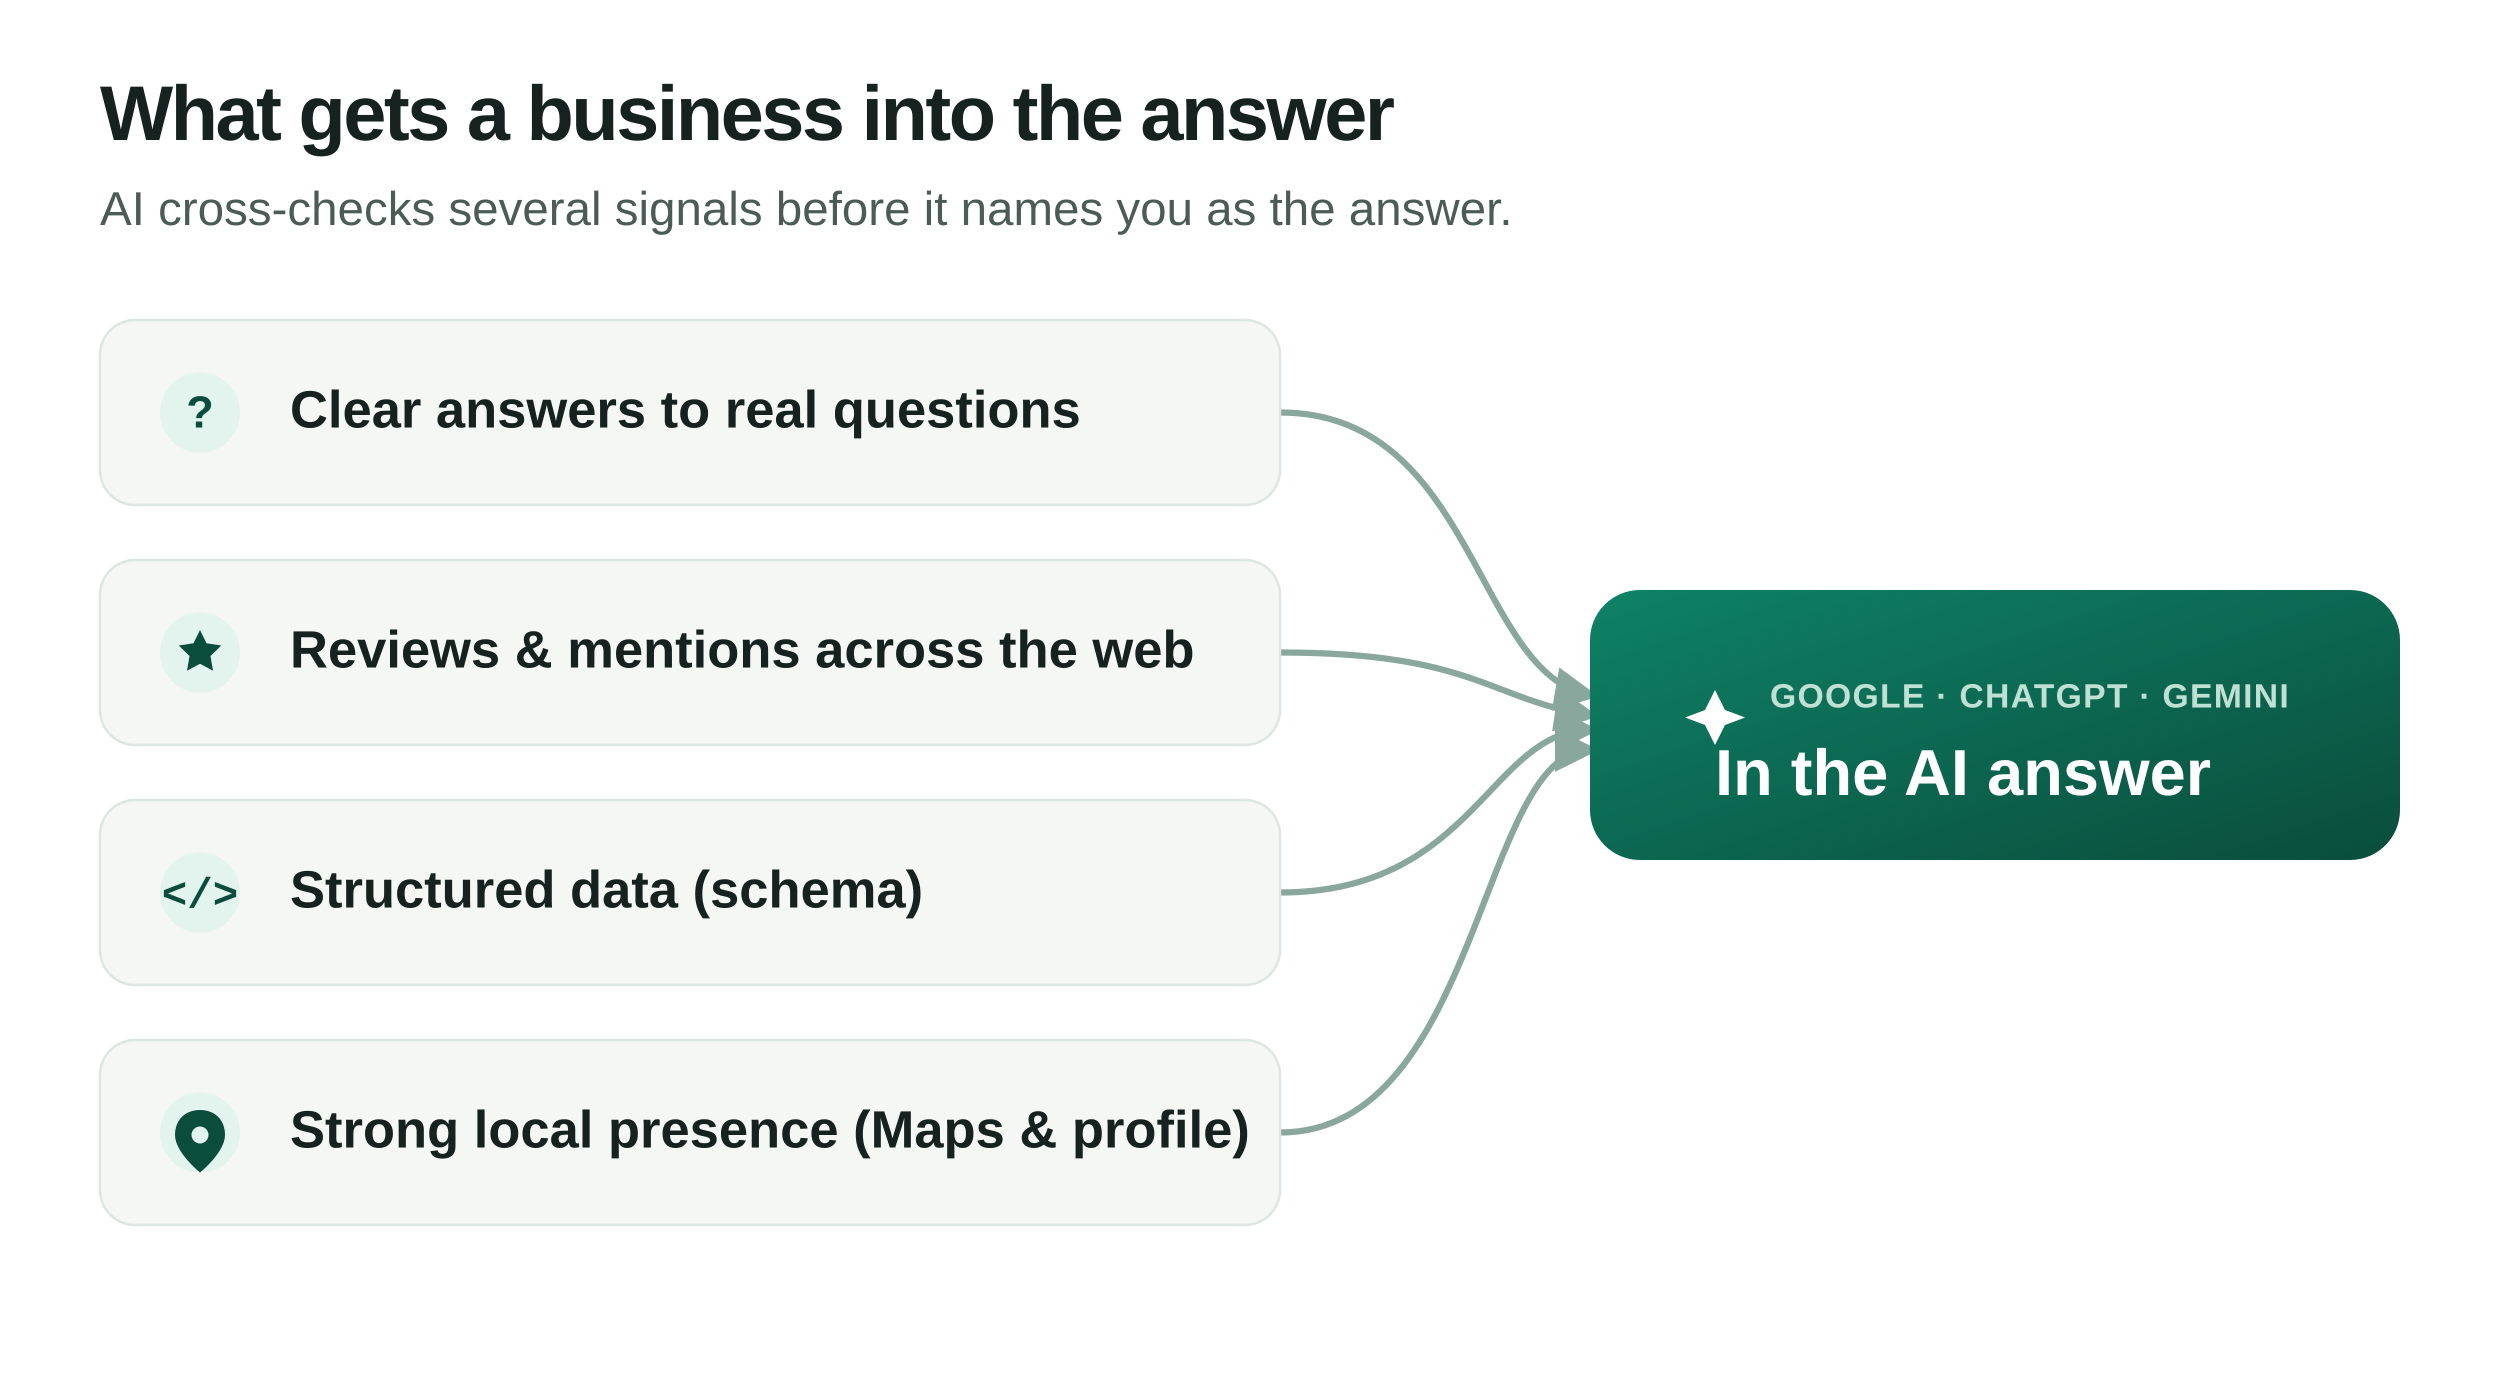
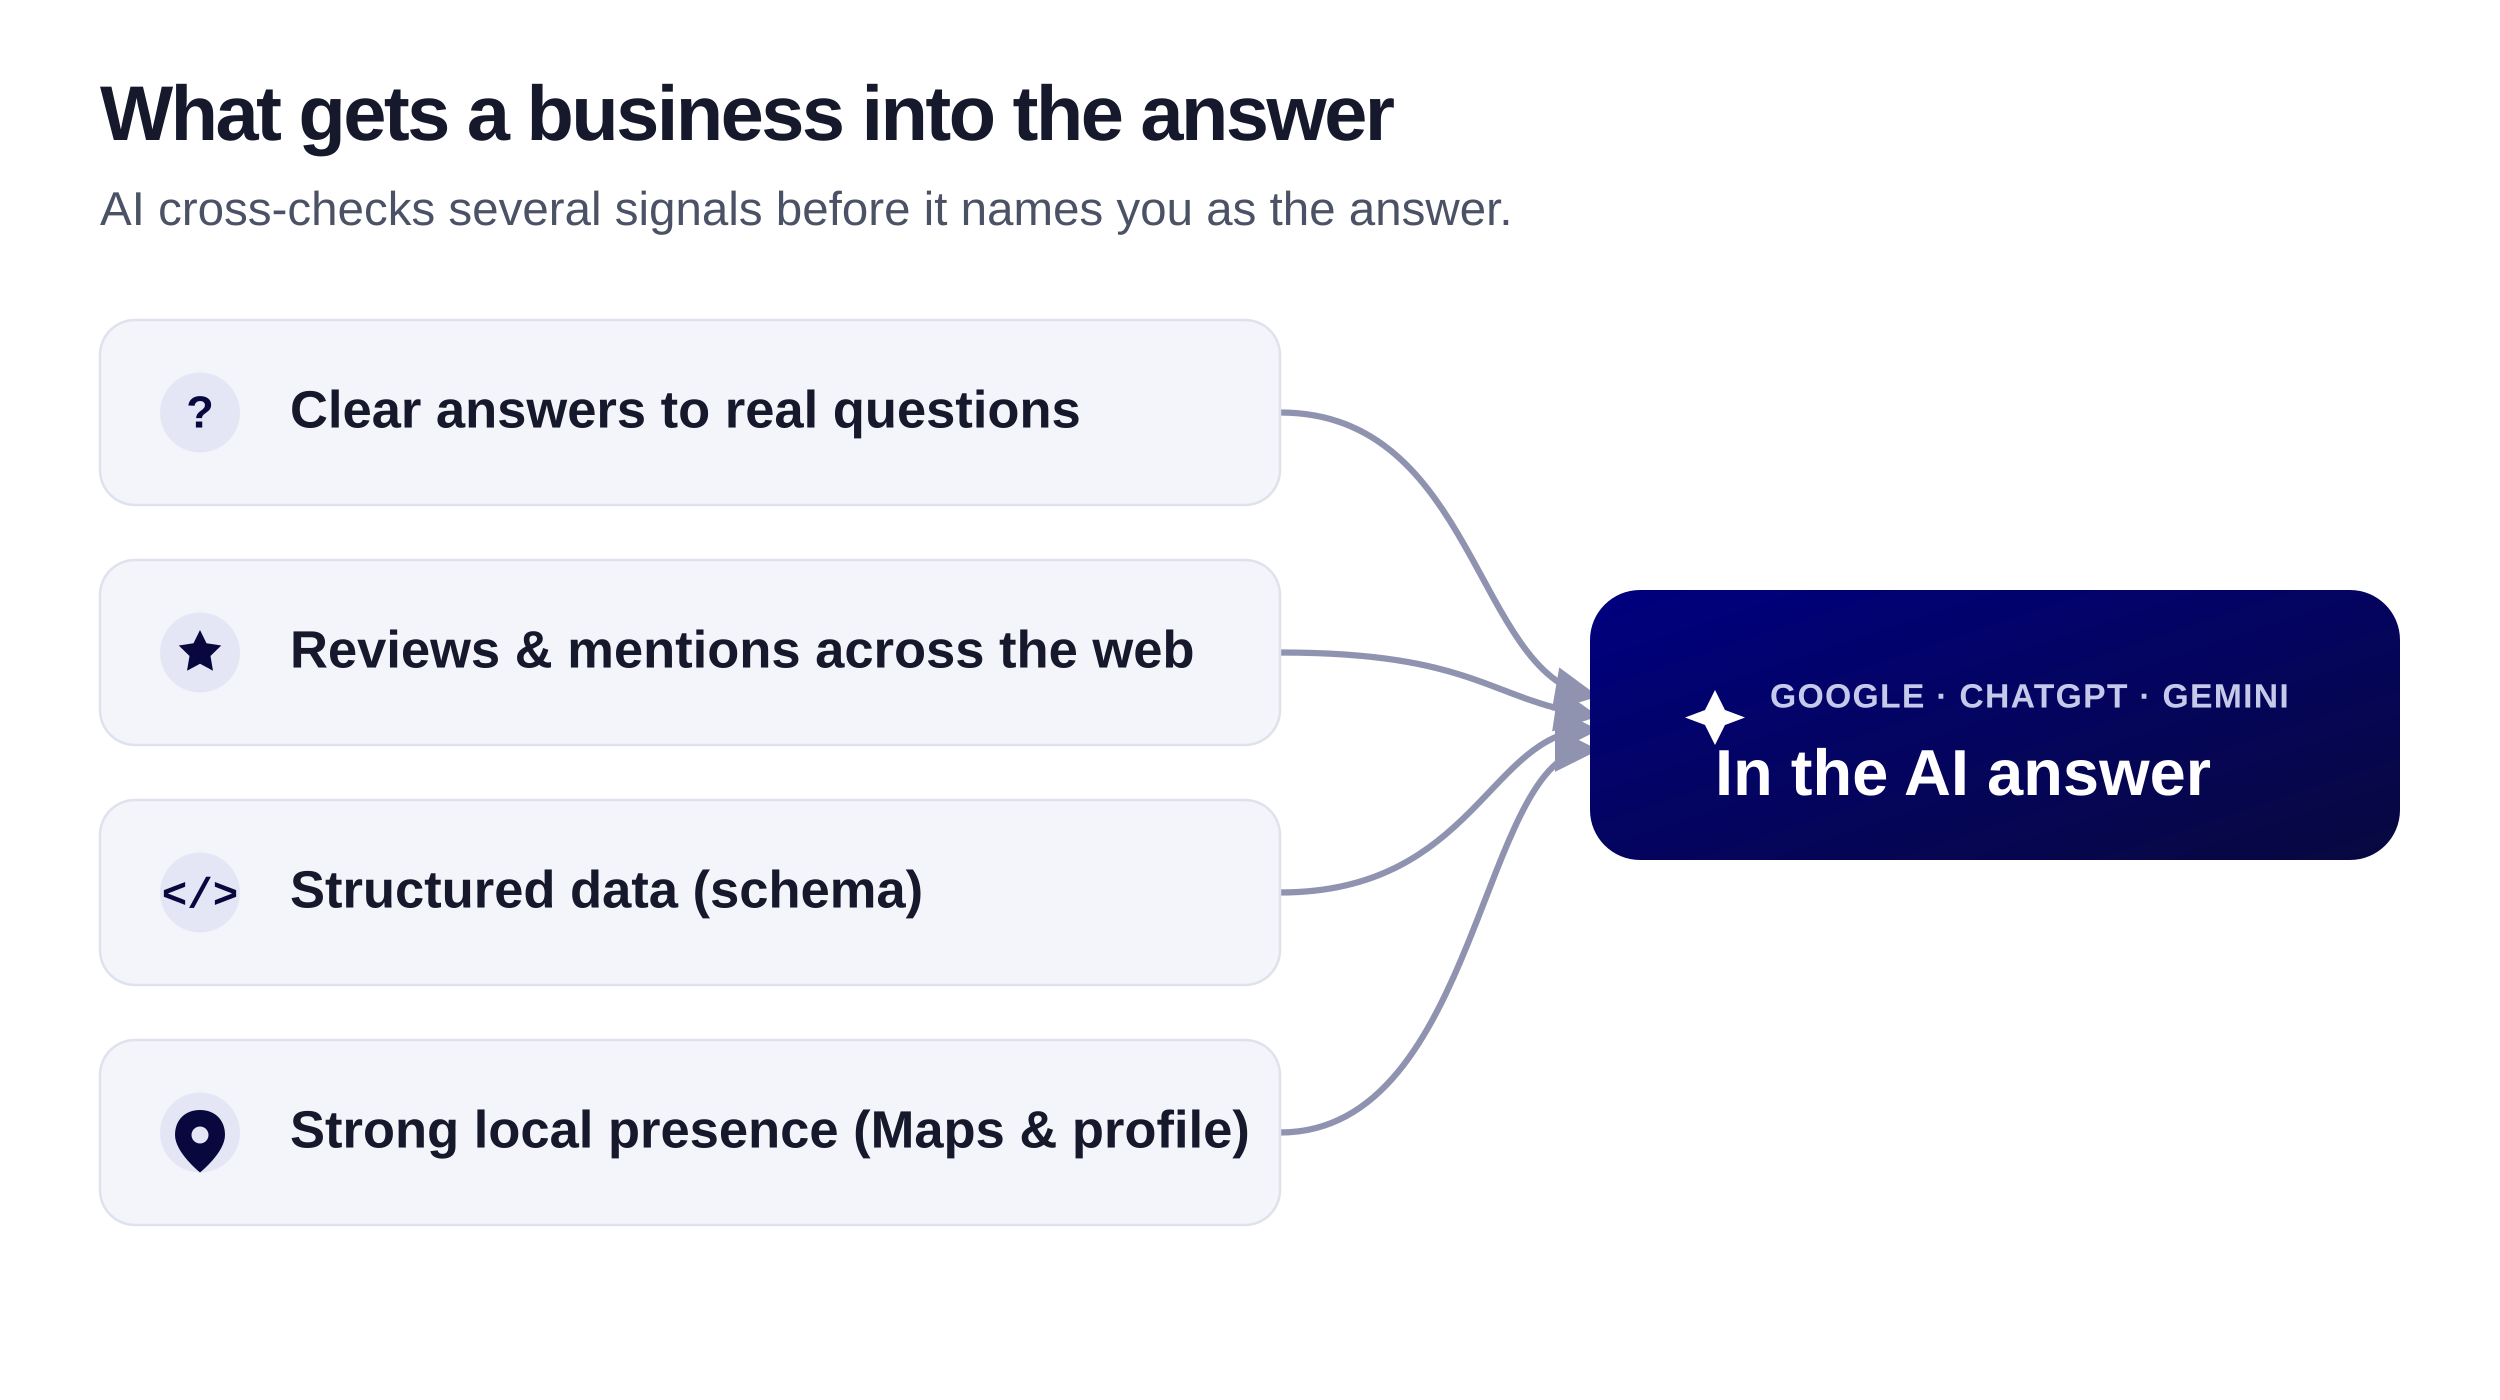
<svg xmlns="http://www.w3.org/2000/svg" viewBox="0 0 1000 560" font-family="Arial, Helvetica, sans-serif">
  <defs>
    <linearGradient id="node" x1="0" y1="0" x2="1" y2="1">
-       <stop offset="0" stop-color="#0e8266" />
-       <stop offset="1" stop-color="#0a4d3c" />
+       <stop offset="0" stop-color="#000080" />
+       <stop offset="1" stop-color="#08083f" />
    </linearGradient>
    <marker id="ah" viewBox="0 0 10 10" refX="8" refY="5" markerWidth="7" markerHeight="7" orient="auto-start-reverse">
-       <path d="M0 0 L10 5 L0 10 z" fill="#8aa79d" />
+       <path d="M0 0 L10 5 L0 10 z" fill="#8f93b0" />
    </marker>
  </defs>
  <rect width="1000" height="560" fill="#ffffff" />
-   <text x="40" y="56" font-size="31" font-weight="800" fill="#16221f" letter-spacing="-1">What gets a business into the answer</text>
-   <text x="40" y="90" font-size="19" fill="#4b5c56">AI cross-checks several signals before it names you as the answer.</text>
-   <path d="M512 165 C 590 165, 590 270, 636 278" fill="none" stroke="#8aa79d" stroke-width="2.5" marker-end="url(#ah)" />
-   <path d="M512 261 C 590 261, 596 280, 636 286" fill="none" stroke="#8aa79d" stroke-width="2.5" marker-end="url(#ah)" />
-   <path d="M512 357 C 590 357, 596 292, 636 292" fill="none" stroke="#8aa79d" stroke-width="2.5" marker-end="url(#ah)" />
-   <path d="M512 453 C 592 453, 592 300, 636 300" fill="none" stroke="#8aa79d" stroke-width="2.5" marker-end="url(#ah)" />
+   <text x="40" y="56" font-size="31" font-weight="800" fill="#16182b" letter-spacing="-1">What gets a business into the answer</text>
+   <text x="40" y="90" font-size="19" fill="#4b5266">AI cross-checks several signals before it names you as the answer.</text>
+   <path d="M512 165 C 590 165, 590 270, 636 278" fill="none" stroke="#8f93b0" stroke-width="2.5" marker-end="url(#ah)" />
+   <path d="M512 261 C 590 261, 596 280, 636 286" fill="none" stroke="#8f93b0" stroke-width="2.5" marker-end="url(#ah)" />
+   <path d="M512 357 C 590 357, 596 292, 636 292" fill="none" stroke="#8f93b0" stroke-width="2.5" marker-end="url(#ah)" />
+   <path d="M512 453 C 592 453, 592 300, 636 300" fill="none" stroke="#8f93b0" stroke-width="2.5" marker-end="url(#ah)" />
  <g>
-     <rect x="40" y="128" width="472" height="74" rx="14" fill="#f4f7f4" stroke="#dde6e1" />
-     <circle cx="80" cy="165" r="16" fill="#e3f3ed" />
-     <text x="80" y="171" font-size="18" font-weight="800" fill="#0a4d3c" text-anchor="middle">?</text>
-     <text x="116" y="171" font-size="21" font-weight="700" fill="#16221f">Clear answers to real questions</text>
+     <rect x="40" y="128" width="472" height="74" rx="14" fill="#f4f5fa" stroke="#dfe1ec" />
+     <circle cx="80" cy="165" r="16" fill="#e5e6f5" />
+     <text x="80" y="171" font-size="18" font-weight="800" fill="#08083f" text-anchor="middle">?</text>
+     <text x="116" y="171" font-size="21" font-weight="700" fill="#16182b">Clear answers to real questions</text>
  </g>
  <g>
-     <rect x="40" y="224" width="472" height="74" rx="14" fill="#f4f7f4" stroke="#dde6e1" />
-     <circle cx="80" cy="261" r="16" fill="#e3f3ed" />
-     <path d="M80 252 l2.6 5.3 5.9 0.9 -4.3 4.2 1 5.9 -5.2 -2.8 -5.2 2.8 1 -5.9 -4.3 -4.2 5.9 -0.9 z" fill="#0a4d3c" />
-     <text x="116" y="267" font-size="21" font-weight="700" fill="#16221f">Reviews &amp; mentions across the web</text>
+     <rect x="40" y="224" width="472" height="74" rx="14" fill="#f4f5fa" stroke="#dfe1ec" />
+     <circle cx="80" cy="261" r="16" fill="#e5e6f5" />
+     <path d="M80 252 l2.6 5.3 5.9 0.9 -4.3 4.2 1 5.9 -5.2 -2.8 -5.2 2.8 1 -5.9 -4.3 -4.2 5.9 -0.9 z" fill="#08083f" />
+     <text x="116" y="267" font-size="21" font-weight="700" fill="#16182b">Reviews &amp; mentions across the web</text>
  </g>
  <g>
-     <rect x="40" y="320" width="472" height="74" rx="14" fill="#f4f7f4" stroke="#dde6e1" />
-     <circle cx="80" cy="357" r="16" fill="#e3f3ed" />
-     <text x="80" y="363" font-size="17" font-weight="800" fill="#0a4d3c" text-anchor="middle" font-family="Courier New, monospace">&lt;/&gt;</text>
-     <text x="116" y="363" font-size="21" font-weight="700" fill="#16221f">Structured data (schema)</text>
+     <rect x="40" y="320" width="472" height="74" rx="14" fill="#f4f5fa" stroke="#dfe1ec" />
+     <circle cx="80" cy="357" r="16" fill="#e5e6f5" />
+     <text x="80" y="363" font-size="17" font-weight="800" fill="#08083f" text-anchor="middle" font-family="Courier New, monospace">&lt;/&gt;</text>
+     <text x="116" y="363" font-size="21" font-weight="700" fill="#16182b">Structured data (schema)</text>
  </g>
  <g>
-     <rect x="40" y="416" width="472" height="74" rx="14" fill="#f4f7f4" stroke="#dde6e1" />
-     <circle cx="80" cy="453" r="16" fill="#e3f3ed" />
-     <path d="M80 444 c-6 0 -10 4 -10 10 c0 7 10 15 10 15 c0 0 10 -8 10 -15 c0 -6 -4 -10 -10 -10 z" fill="#0a4d3c" />
-     <circle cx="80" cy="454" r="3.4" fill="#e3f3ed" />
-     <text x="116" y="459" font-size="21" font-weight="700" fill="#16221f">Strong local presence (Maps &amp; profile)</text>
+     <rect x="40" y="416" width="472" height="74" rx="14" fill="#f4f5fa" stroke="#dfe1ec" />
+     <circle cx="80" cy="453" r="16" fill="#e5e6f5" />
+     <path d="M80 444 c-6 0 -10 4 -10 10 c0 7 10 15 10 15 c0 0 10 -8 10 -15 c0 -6 -4 -10 -10 -10 z" fill="#08083f" />
+     <circle cx="80" cy="454" r="3.4" fill="#e5e6f5" />
+     <text x="116" y="459" font-size="21" font-weight="700" fill="#16182b">Strong local presence (Maps &amp; profile)</text>
  </g>
  <rect x="636" y="236" width="324" height="108" rx="20" fill="url(#node)" />
  <path d="M686 276 l4 8 8 3 -8 3 -4 8 -4 -8 -8 -3 8 -3 z" fill="#ffffff" />
-   <text x="708" y="283" font-size="13.5" font-weight="700" fill="#bfe0d3" letter-spacing="0.5">GOOGLE · CHATGPT · GEMINI</text>
+   <text x="708" y="283" font-size="13.5" font-weight="700" fill="#c6caea" letter-spacing="0.5">GOOGLE · CHATGPT · GEMINI</text>
  <text x="686" y="318" font-size="26" font-weight="800" fill="#ffffff">In the AI answer</text>
</svg>
